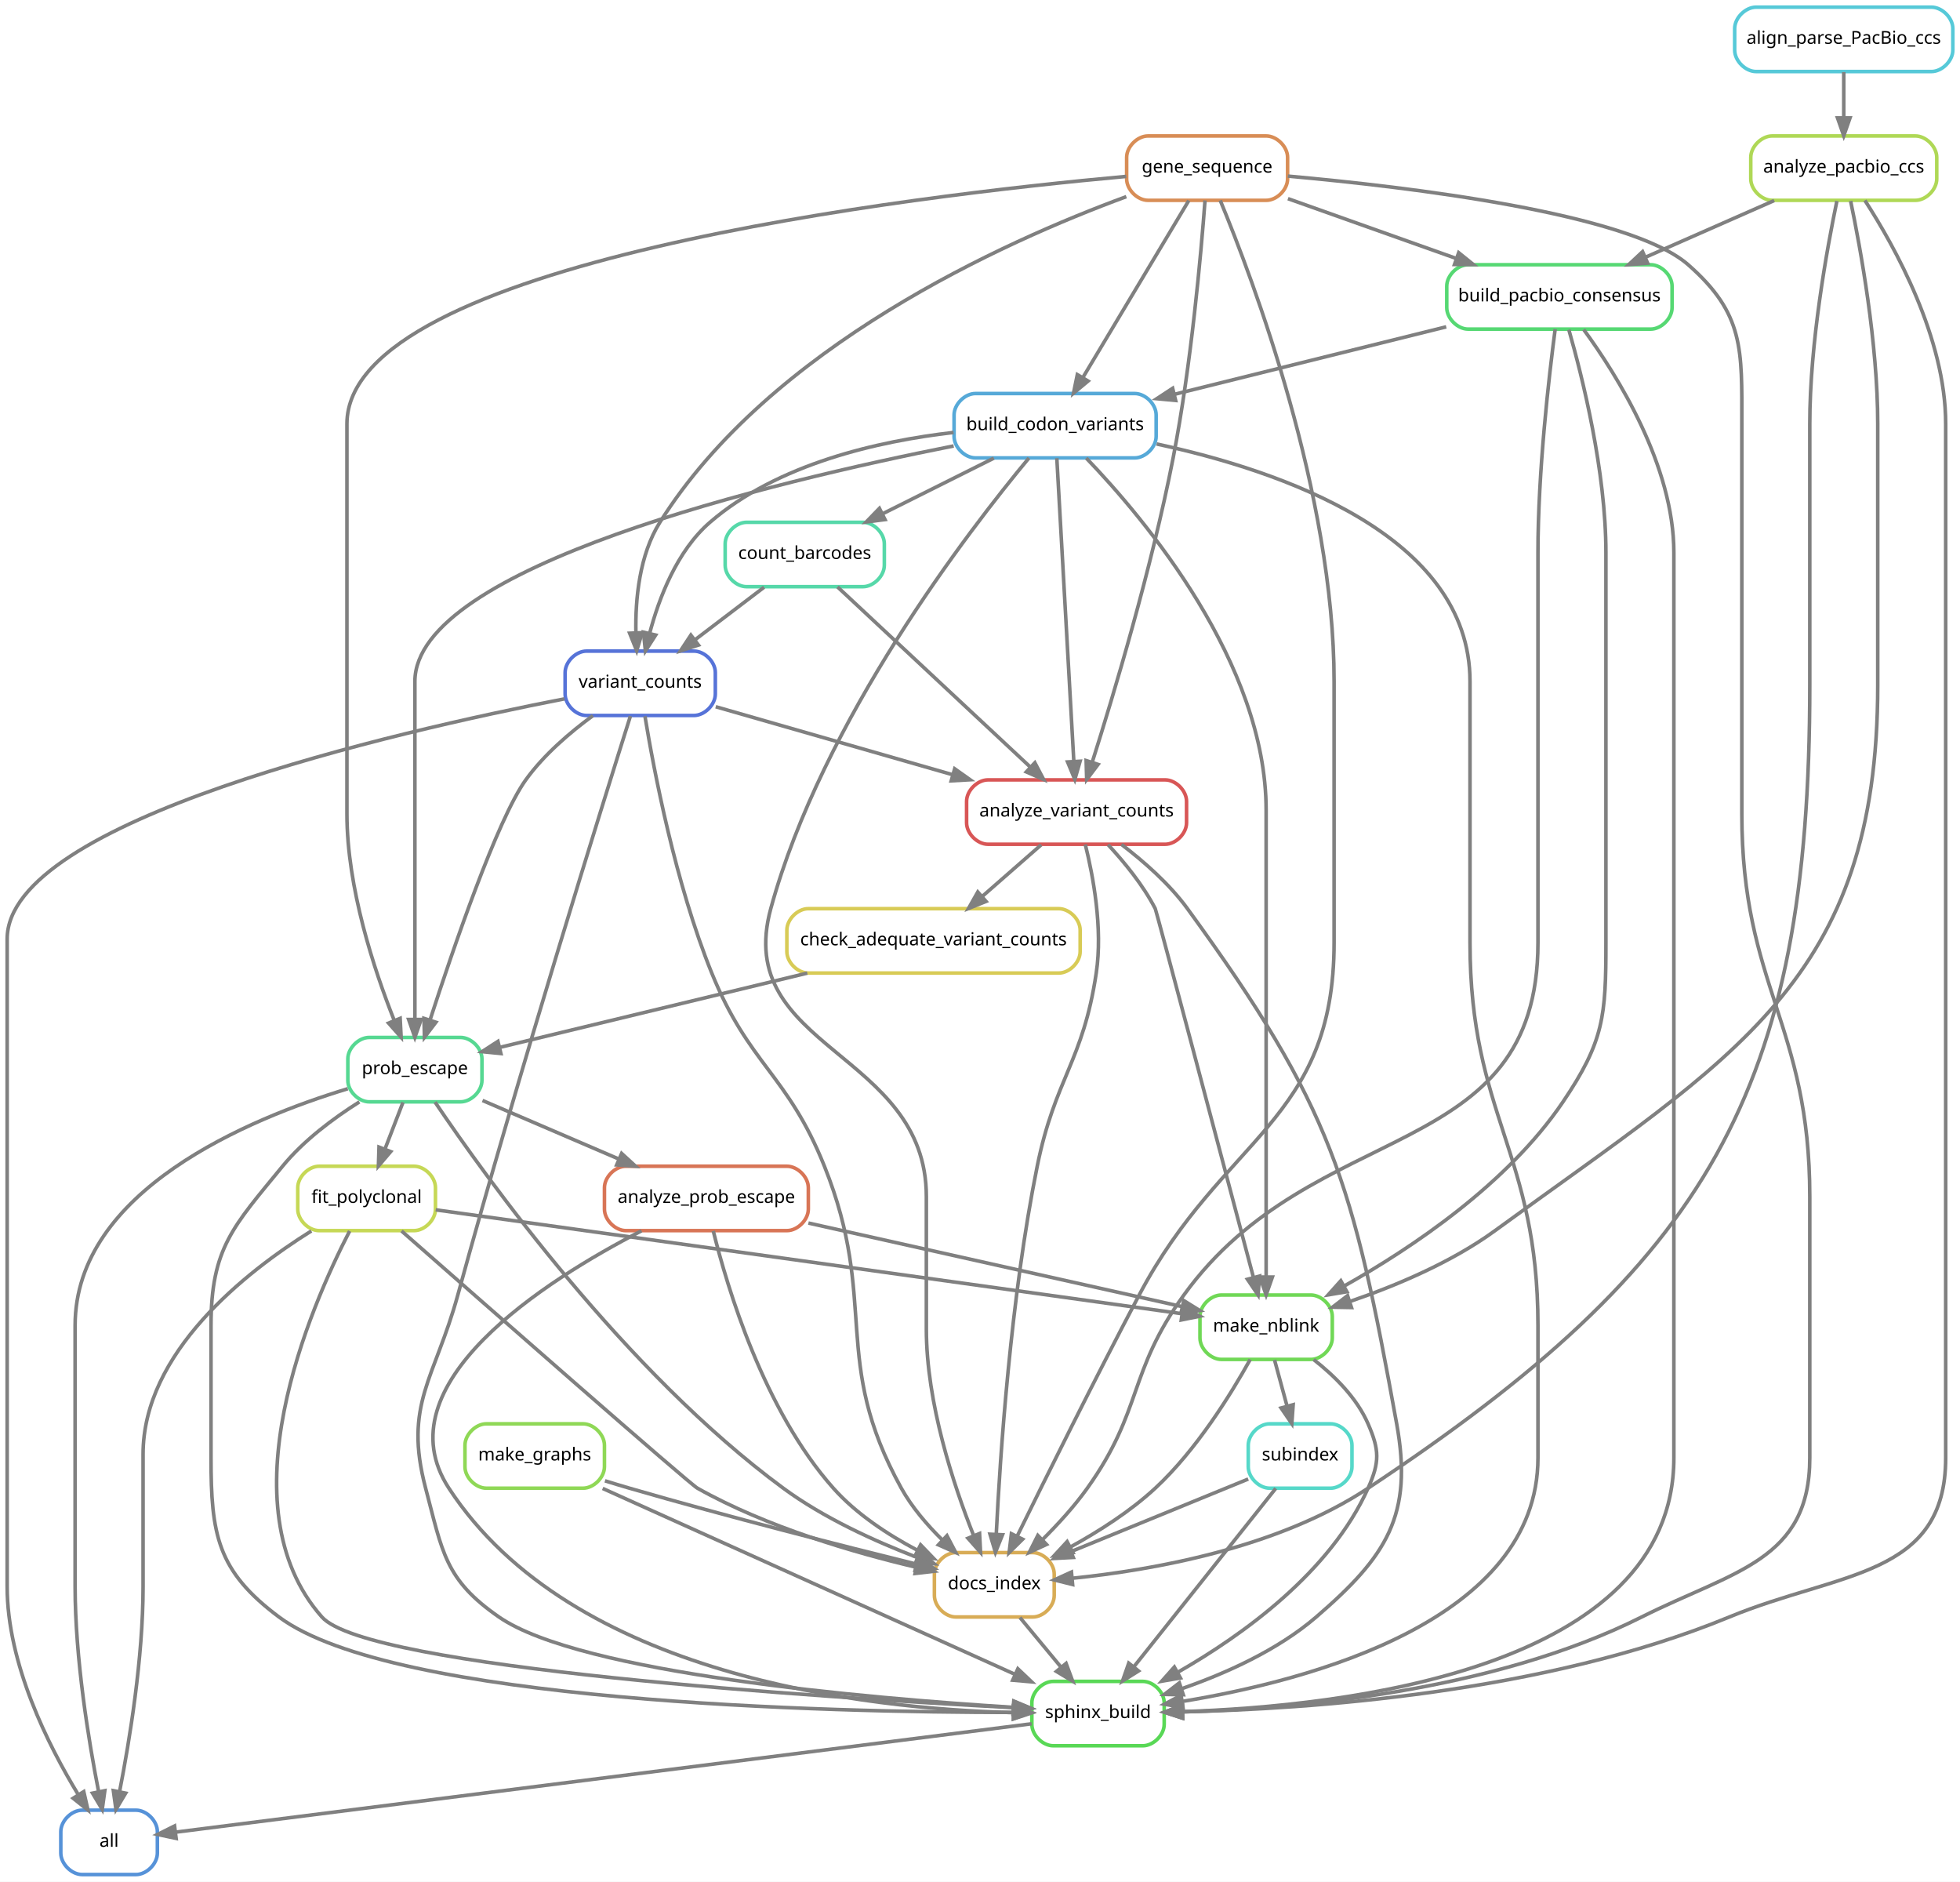
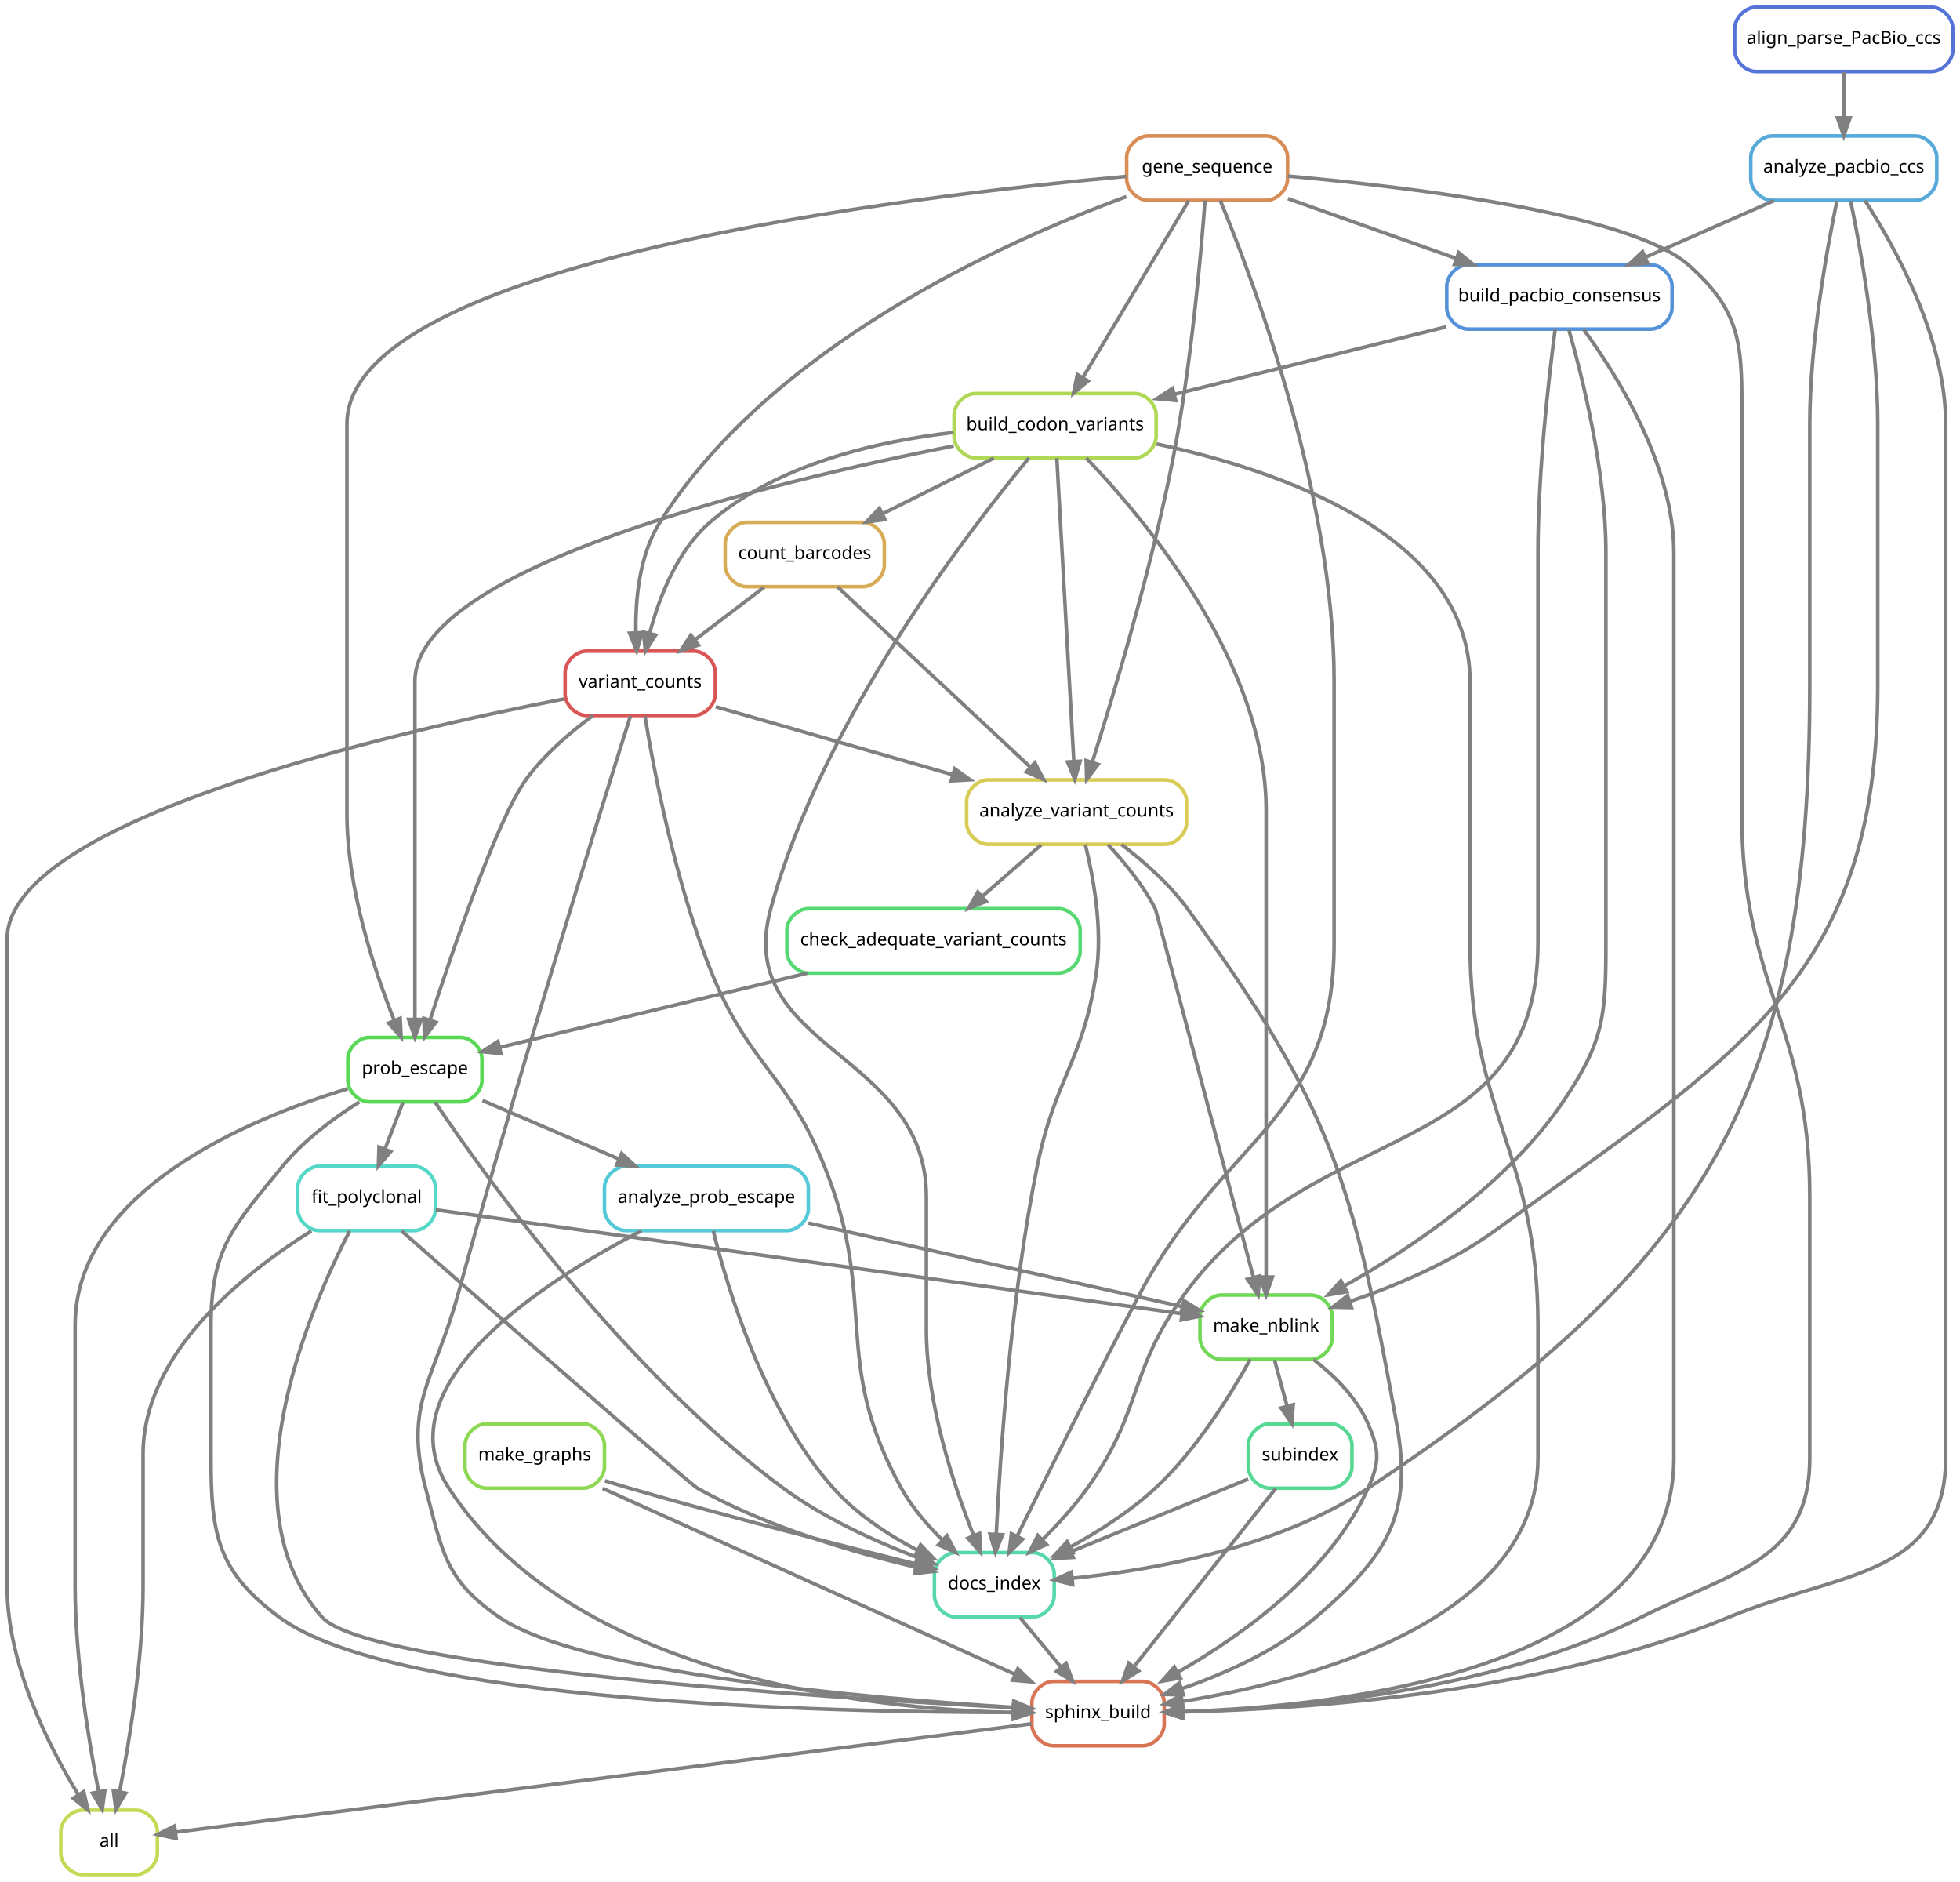
<svg xmlns="http://www.w3.org/2000/svg" width="1096pt" height="1052pt" viewBox="0.00 0.00 1096.00 1052.00">
  <g id="graph0" class="graph" transform="scale(1 1) rotate(0) translate(4 1048)">
    <polygon fill="white" stroke="transparent" points="-4,4 -4,-1048 1092,-1048 1092,4 -4,4" />
    <g id="node1" class="node">
-       <path fill="none" stroke="#5692d8" stroke-width="2" d="M72,-36C72,-36 42,-36 42,-36 36,-36 30,-30 30,-24 30,-24 30,-12 30,-12 30,-6 36,0 42,0 42,0 72,0 72,0 78,0 84,-6 84,-12 84,-12 84,-24 84,-24 84,-30 78,-36 72,-36" />
+       <path fill="none" stroke="#c6d856" stroke-width="2" d="M72,-36C72,-36 42,-36 42,-36 36,-36 30,-30 30,-24 30,-24 30,-12 30,-12 30,-6 36,0 42,0 42,0 72,0 72,0 78,0 84,-6 84,-12 84,-12 84,-24 84,-24 84,-30 78,-36 72,-36" />
      <text text-anchor="middle" x="57" y="-15.5" font-family="sans" font-size="10.00">all</text>
    </g>
    <g id="node2" class="node">
-       <path fill="none" stroke="#5673d8" stroke-width="2" d="M384,-684C384,-684 324,-684 324,-684 318,-684 312,-678 312,-672 312,-672 312,-660 312,-660 312,-654 318,-648 324,-648 324,-648 384,-648 384,-648 390,-648 396,-654 396,-660 396,-660 396,-672 396,-672 396,-678 390,-684 384,-684" />
+       <path fill="none" stroke="#d85656" stroke-width="2" d="M384,-684C384,-684 324,-684 324,-684 318,-684 312,-678 312,-672 312,-672 312,-660 312,-660 312,-654 318,-648 324,-648 324,-648 384,-648 384,-648 390,-648 396,-654 396,-660 396,-660 396,-672 396,-672 396,-678 390,-684 384,-684" />
      <text text-anchor="middle" x="354" y="-663.5" font-family="sans" font-size="10.00">variant_counts</text>
    </g>
-     <g id="edge3" class="edge">
+     <g id="edge1" class="edge">
      <path fill="none" stroke="grey" stroke-width="2" d="M311.65,-657.3C217.69,-639.01 0,-589.47 0,-523 0,-523 0,-523 0,-161 0,-117.8 23,-72.19 39.78,-44.66" />
      <polygon fill="grey" stroke="grey" stroke-width="2" points="42.83,-46.37 45.19,-36.04 36.91,-42.65 42.83,-46.37" />
    </g>
    <g id="node9" class="node">
-       <path fill="none" stroke="#56d892" stroke-width="2" d="M253.5,-468C253.5,-468 202.5,-468 202.5,-468 196.5,-468 190.5,-462 190.5,-456 190.5,-456 190.5,-444 190.5,-444 190.5,-438 196.5,-432 202.5,-432 202.5,-432 253.5,-432 253.5,-432 259.5,-432 265.5,-438 265.5,-444 265.5,-444 265.5,-456 265.5,-456 265.5,-462 259.5,-468 253.5,-468" />
+       <path fill="none" stroke="#59d856" stroke-width="2" d="M253.5,-468C253.5,-468 202.5,-468 202.5,-468 196.5,-468 190.5,-462 190.5,-456 190.5,-456 190.5,-444 190.5,-444 190.5,-438 196.5,-432 202.5,-432 202.5,-432 253.5,-432 253.5,-432 259.5,-432 265.5,-438 265.5,-444 265.5,-444 265.5,-456 265.5,-456 265.5,-462 259.5,-468 253.5,-468" />
      <text text-anchor="middle" x="228" y="-447.5" font-family="sans" font-size="10.00">prob_escape</text>
    </g>
-     <g id="edge16" class="edge">
+     <g id="edge14" class="edge">
      <path fill="none" stroke="grey" stroke-width="2" d="M327.56,-647.92C314.8,-638.58 300.11,-626.06 290,-612 274.04,-589.8 249.3,-517.35 236.43,-477.64" />
      <polygon fill="grey" stroke="grey" stroke-width="2" points="239.75,-476.51 233.35,-468.07 233.08,-478.66 239.75,-476.51" />
    </g>
    <g id="node11" class="node">
-       <path fill="none" stroke="#d85656" stroke-width="2" d="M647.5,-612C647.5,-612 548.5,-612 548.5,-612 542.5,-612 536.5,-606 536.5,-600 536.5,-600 536.5,-588 536.5,-588 536.5,-582 542.5,-576 548.5,-576 548.5,-576 647.5,-576 647.5,-576 653.5,-576 659.5,-582 659.5,-588 659.5,-588 659.5,-600 659.5,-600 659.5,-606 653.5,-612 647.5,-612" />
+       <path fill="none" stroke="#d8cb56" stroke-width="2" d="M647.5,-612C647.5,-612 548.5,-612 548.5,-612 542.5,-612 536.5,-606 536.5,-600 536.5,-600 536.5,-588 536.5,-588 536.5,-582 542.5,-576 548.5,-576 548.5,-576 647.5,-576 647.5,-576 653.5,-576 659.5,-582 659.5,-588 659.5,-588 659.5,-600 659.5,-600 659.5,-606 653.5,-612 647.5,-612" />
      <text text-anchor="middle" x="598" y="-591.5" font-family="sans" font-size="10.00">analyze_variant_counts</text>
    </g>
-     <g id="edge21" class="edge">
+     <g id="edge19" class="edge">
      <path fill="none" stroke="grey" stroke-width="2" d="M396.22,-652.89C432.67,-642.43 486.02,-627.12 528.72,-614.88" />
      <polygon fill="grey" stroke="grey" stroke-width="2" points="529.84,-618.2 538.49,-612.07 527.91,-611.47 529.84,-618.2" />
    </g>
    <g id="node13" class="node">
-       <path fill="none" stroke="#59d856" stroke-width="2" d="M635,-108C635,-108 585,-108 585,-108 579,-108 573,-102 573,-96 573,-96 573,-84 573,-84 573,-78 579,-72 585,-72 585,-72 635,-72 635,-72 641,-72 647,-78 647,-84 647,-84 647,-96 647,-96 647,-102 641,-108 635,-108" />
+       <path fill="none" stroke="#d87556" stroke-width="2" d="M635,-108C635,-108 585,-108 585,-108 579,-108 573,-102 573,-96 573,-96 573,-84 573,-84 573,-78 579,-72 585,-72 585,-72 635,-72 635,-72 641,-72 647,-78 647,-84 647,-84 647,-96 647,-96 647,-102 641,-108 635,-108" />
      <text text-anchor="middle" x="610" y="-87.5" font-family="sans" font-size="10.00">sphinx_build</text>
    </g>
-     <g id="edge36" class="edge">
+     <g id="edge24" class="edge">
      <path fill="none" stroke="grey" stroke-width="2" d="M348.52,-647.69C332.76,-597.72 286.26,-448.84 252,-324 239.12,-277.07 221.55,-263.04 234,-216 243.43,-180.4 244.71,-164.95 275,-144 320.71,-112.39 481.17,-98.58 562.29,-93.51" />
      <polygon fill="grey" stroke="grey" stroke-width="2" points="562.94,-96.97 572.71,-92.87 562.52,-89.98 562.94,-96.97" />
    </g>
    <g id="node18" class="node">
-       <path fill="none" stroke="#d8ac56" stroke-width="2" d="M573.5,-180C573.5,-180 530.5,-180 530.5,-180 524.5,-180 518.5,-174 518.5,-168 518.5,-168 518.5,-156 518.5,-156 518.5,-150 524.5,-144 530.5,-144 530.5,-144 573.5,-144 573.5,-144 579.5,-144 585.5,-150 585.5,-156 585.5,-156 585.5,-168 585.5,-168 585.5,-174 579.5,-180 573.5,-180" />
+       <path fill="none" stroke="#56d8a9" stroke-width="2" d="M573.5,-180C573.5,-180 530.5,-180 530.5,-180 524.5,-180 518.5,-174 518.5,-168 518.5,-168 518.5,-156 518.5,-156 518.5,-150 524.5,-144 530.5,-144 530.5,-144 573.5,-144 573.5,-144 579.5,-144 585.5,-150 585.5,-156 585.5,-156 585.5,-168 585.5,-168 585.5,-174 579.5,-180 573.5,-180" />
      <text text-anchor="middle" x="552" y="-159.5" font-family="sans" font-size="10.00">docs_index</text>
    </g>
-     <g id="edge56" class="edge">
+     <g id="edge45" class="edge">
      <path fill="none" stroke="grey" stroke-width="2" d="M356.65,-647.57C361.6,-617.48 373.63,-554.17 394,-504 414.91,-452.51 436.32,-447.58 457,-396 487.61,-319.66 460.19,-287.98 500,-216 505.89,-205.36 514.5,-195.36 523.03,-186.98" />
      <polygon fill="grey" stroke="grey" stroke-width="2" points="525.52,-189.44 530.43,-180.05 520.74,-184.33 525.52,-189.44" />
    </g>
    <g id="node3" class="node">
-       <path fill="none" stroke="#56d8a9" stroke-width="2" d="M478.5,-756C478.5,-756 413.5,-756 413.5,-756 407.5,-756 401.5,-750 401.5,-744 401.5,-744 401.5,-732 401.5,-732 401.5,-726 407.5,-720 413.5,-720 413.5,-720 478.5,-720 478.5,-720 484.5,-720 490.5,-726 490.5,-732 490.5,-732 490.5,-744 490.5,-744 490.5,-750 484.5,-756 478.5,-756" />
+       <path fill="none" stroke="#d8ac56" stroke-width="2" d="M478.5,-756C478.5,-756 413.5,-756 413.5,-756 407.5,-756 401.5,-750 401.5,-744 401.5,-744 401.5,-732 401.5,-732 401.5,-726 407.5,-720 413.5,-720 413.5,-720 478.5,-720 478.5,-720 484.5,-720 490.5,-726 490.5,-732 490.5,-732 490.5,-744 490.5,-744 490.5,-750 484.5,-756 478.5,-756" />
      <text text-anchor="middle" x="446" y="-735.5" font-family="sans" font-size="10.00">count_barcodes</text>
    </g>
-     <g id="edge5" class="edge">
+     <g id="edge6" class="edge">
      <path fill="none" stroke="grey" stroke-width="2" d="M423.26,-719.7C411.56,-710.8 397.14,-699.82 384.49,-690.2" />
      <polygon fill="grey" stroke="grey" stroke-width="2" points="386.56,-687.37 376.48,-684.1 382.32,-692.94 386.56,-687.37" />
    </g>
-     <g id="edge19" class="edge">
+     <g id="edge21" class="edge">
      <path fill="none" stroke="grey" stroke-width="2" d="M464.33,-719.87C491.27,-694.71 541.64,-647.65 572.27,-619.04" />
      <polygon fill="grey" stroke="grey" stroke-width="2" points="574.68,-621.57 579.6,-612.19 569.9,-616.46 574.68,-621.57" />
    </g>
    <g id="node4" class="node">
-       <path fill="none" stroke="#56a9d8" stroke-width="2" d="M630.5,-828C630.5,-828 541.5,-828 541.5,-828 535.5,-828 529.5,-822 529.5,-816 529.5,-816 529.5,-804 529.5,-804 529.5,-798 535.5,-792 541.5,-792 541.5,-792 630.5,-792 630.5,-792 636.5,-792 642.5,-798 642.5,-804 642.5,-804 642.5,-816 642.5,-816 642.5,-822 636.5,-828 630.5,-828" />
+       <path fill="none" stroke="#afd856" stroke-width="2" d="M630.5,-828C630.5,-828 541.5,-828 541.5,-828 535.5,-828 529.5,-822 529.5,-816 529.5,-816 529.5,-804 529.5,-804 529.5,-798 535.5,-792 541.5,-792 541.5,-792 630.5,-792 630.5,-792 636.5,-792 642.5,-798 642.5,-804 642.5,-804 642.5,-816 642.5,-816 642.5,-822 636.5,-828 630.5,-828" />
      <text text-anchor="middle" x="586" y="-807.5" font-family="sans" font-size="10.00">build_codon_variants</text>
    </g>
    <g id="edge7" class="edge">
      <path fill="none" stroke="grey" stroke-width="2" d="M529.23,-806.23C487.19,-801.4 430.85,-788.73 393,-756 374.53,-740.03 364.47,-713.66 359.23,-693.76" />
      <polygon fill="grey" stroke="grey" stroke-width="2" points="362.63,-692.95 356.9,-684.03 355.82,-694.57 362.63,-692.95" />
    </g>
    <g id="edge8" class="edge">
      <path fill="none" stroke="grey" stroke-width="2" d="M551.75,-791.88C532.94,-782.47 509.42,-770.71 489.33,-760.67" />
      <polygon fill="grey" stroke="grey" stroke-width="2" points="490.89,-757.53 480.38,-756.19 487.76,-763.79 490.89,-757.53" />
    </g>
-     <g id="edge17" class="edge">
+     <g id="edge16" class="edge">
      <path fill="none" stroke="grey" stroke-width="2" d="M529.27,-798.69C428.33,-778.72 228,-731.02 228,-667 228,-667 228,-667 228,-593 228,-553 228,-506.65 228,-478.08" />
      <polygon fill="grey" stroke="grey" stroke-width="2" points="231.5,-478.05 228,-468.05 224.5,-478.05 231.5,-478.05" />
    </g>
    <g id="edge22" class="edge">
      <path fill="none" stroke="grey" stroke-width="2" d="M586.96,-791.85C589.04,-754.83 593.95,-667.18 596.46,-622.39" />
      <polygon fill="grey" stroke="grey" stroke-width="2" points="599.97,-622.41 597.03,-612.23 592.98,-622.02 599.97,-622.41" />
    </g>
-     <g id="edge35" class="edge">
+     <g id="edge28" class="edge">
      <path fill="none" stroke="grey" stroke-width="2" d="M642.75,-799.79C711.44,-785.03 818,-748.93 818,-667 818,-667 818,-667 818,-521 818,-424.4 856,-403.6 856,-307 856,-307 856,-307 856,-233 856,-142.17 728.65,-108.53 657.21,-96.81" />
      <polygon fill="grey" stroke="grey" stroke-width="2" points="657.51,-93.32 647.1,-95.24 656.44,-100.23 657.51,-93.32" />
    </g>
    <g id="node16" class="node">
      <path fill="none" stroke="#70d856" stroke-width="2" d="M729,-324C729,-324 679,-324 679,-324 673,-324 667,-318 667,-312 667,-312 667,-300 667,-300 667,-294 673,-288 679,-288 679,-288 729,-288 729,-288 735,-288 741,-294 741,-300 741,-300 741,-312 741,-312 741,-318 735,-324 729,-324" />
      <text text-anchor="middle" x="704" y="-303.5" font-family="sans" font-size="10.00">make_nblink</text>
    </g>
-     <g id="edge44" class="edge">
+     <g id="edge40" class="edge">
      <path fill="none" stroke="grey" stroke-width="2" d="M603.41,-791.91C636.23,-757.76 704,-677.31 704,-595 704,-595 704,-595 704,-449 704,-409 704,-362.65 704,-334.08" />
      <polygon fill="grey" stroke="grey" stroke-width="2" points="707.5,-334.05 704,-324.05 700.5,-334.05 707.5,-334.05" />
    </g>
-     <g id="edge55" class="edge">
+     <g id="edge49" class="edge">
      <path fill="none" stroke="grey" stroke-width="2" d="M571.37,-791.95C537.78,-751.55 455.83,-645.44 427,-540 405.55,-461.55 514,-460.33 514,-379 514,-379 514,-379 514,-305 514,-263.63 529.23,-217.72 540.41,-189.61" />
      <polygon fill="grey" stroke="grey" stroke-width="2" points="543.76,-190.67 544.31,-180.09 537.28,-188.02 543.76,-190.67" />
    </g>
    <g id="node5" class="node">
-       <path fill="none" stroke="#56d873" stroke-width="2" d="M919,-900C919,-900 817,-900 817,-900 811,-900 805,-894 805,-888 805,-888 805,-876 805,-876 805,-870 811,-864 817,-864 817,-864 919,-864 919,-864 925,-864 931,-870 931,-876 931,-876 931,-888 931,-888 931,-894 925,-900 919,-900" />
+       <path fill="none" stroke="#5692d8" stroke-width="2" d="M919,-900C919,-900 817,-900 817,-900 811,-900 805,-894 805,-888 805,-888 805,-876 805,-876 805,-870 811,-864 817,-864 817,-864 919,-864 919,-864 925,-864 931,-870 931,-876 931,-876 931,-888 931,-888 931,-894 925,-900 919,-900" />
      <text text-anchor="middle" x="868" y="-879.5" font-family="sans" font-size="10.00">build_pacbio_consensus</text>
    </g>
-     <g id="edge10" class="edge">
+     <g id="edge9" class="edge">
      <path fill="none" stroke="grey" stroke-width="2" d="M804.71,-865.29C759.48,-854.06 698.72,-838.98 652.73,-827.56" />
      <polygon fill="grey" stroke="grey" stroke-width="2" points="653.4,-824.12 642.85,-825.11 651.72,-830.92 653.4,-824.12" />
    </g>
-     <g id="edge32" class="edge">
+     <g id="edge36" class="edge">
      <path fill="none" stroke="grey" stroke-width="2" d="M881.57,-863.76C900.36,-838.1 932,-787.67 932,-739 932,-739 932,-739 932,-233 932,-114.43 746.96,-94.03 657.42,-91.09" />
      <polygon fill="grey" stroke="grey" stroke-width="2" points="657.34,-87.59 647.25,-90.82 657.16,-94.59 657.34,-87.59" />
    </g>
-     <g id="edge43" class="edge">
+     <g id="edge44" class="edge">
      <path fill="none" stroke="grey" stroke-width="2" d="M873.26,-863.7C880.86,-837.14 894,-784.61 894,-739 894,-739 894,-739 894,-521 894,-480.03 892.94,-465.94 870,-432 838.95,-386.07 785.36,-350.24 747.48,-328.93" />
      <polygon fill="grey" stroke="grey" stroke-width="2" points="749.14,-325.85 738.69,-324.09 745.76,-331.98 749.14,-325.85" />
    </g>
-     <g id="edge52" class="edge">
+     <g id="edge56" class="edge">
      <path fill="none" stroke="grey" stroke-width="2" d="M865.63,-863.99C862.13,-837.38 856,-784.28 856,-739 856,-739 856,-739 856,-521 856,-396.86 730.71,-424.61 658,-324 626.57,-280.5 635.17,-259.68 604,-216 596.76,-205.86 587.57,-195.81 578.94,-187.24" />
      <polygon fill="grey" stroke="grey" stroke-width="2" points="581.19,-184.55 571.56,-180.13 576.33,-189.59 581.19,-184.55" />
    </g>
    <g id="node6" class="node">
-       <path fill="none" stroke="#afd856" stroke-width="2" d="M1067,-972C1067,-972 987,-972 987,-972 981,-972 975,-966 975,-960 975,-960 975,-948 975,-948 975,-942 981,-936 987,-936 987,-936 1067,-936 1067,-936 1073,-936 1079,-942 1079,-948 1079,-948 1079,-960 1079,-960 1079,-966 1073,-972 1067,-972" />
+       <path fill="none" stroke="#56a9d8" stroke-width="2" d="M1067,-972C1067,-972 987,-972 987,-972 981,-972 975,-966 975,-960 975,-960 975,-948 975,-948 975,-942 981,-936 987,-936 987,-936 1067,-936 1067,-936 1073,-936 1079,-942 1079,-948 1079,-948 1079,-960 1079,-960 1079,-966 1073,-972 1067,-972" />
      <text text-anchor="middle" x="1027" y="-951.5" font-family="sans" font-size="10.00">analyze_pacbio_ccs</text>
    </g>
    <g id="edge12" class="edge">
      <path fill="none" stroke="grey" stroke-width="2" d="M988.1,-935.88C966.37,-926.31 939.1,-914.3 916.04,-904.15" />
      <polygon fill="grey" stroke="grey" stroke-width="2" points="917.33,-900.89 906.77,-900.07 914.51,-907.3 917.33,-900.89" />
    </g>
-     <g id="edge29" class="edge">
+     <g id="edge35" class="edge">
      <path fill="none" stroke="grey" stroke-width="2" d="M1038.81,-935.96C1055.51,-910.16 1084,-859.08 1084,-811 1084,-811 1084,-811 1084,-233 1084,-166.24 1024.7,-169.48 963,-144 859.75,-101.37 726.9,-92.49 657.31,-90.98" />
      <polygon fill="grey" stroke="grey" stroke-width="2" points="657.17,-87.47 647.11,-90.8 657.05,-94.47 657.17,-87.47" />
    </g>
-     <g id="edge42" class="edge">
+     <g id="edge43" class="edge">
      <path fill="none" stroke="grey" stroke-width="2" d="M1030.84,-935.61C1036.4,-908.94 1046,-856.27 1046,-811 1046,-811 1046,-811 1046,-665 1046,-499.41 965.78,-457.59 832,-360 807.64,-342.23 776.45,-329.16 750.95,-320.44" />
      <polygon fill="grey" stroke="grey" stroke-width="2" points="751.72,-317.01 741.13,-317.2 749.53,-323.65 751.72,-317.01" />
    </g>
-     <g id="edge49" class="edge">
+     <g id="edge55" class="edge">
      <path fill="none" stroke="grey" stroke-width="2" d="M1023.16,-935.61C1017.6,-908.94 1008,-856.27 1008,-811 1008,-811 1008,-811 1008,-665 1008,-437.24 950.81,-341.88 761,-216 710.5,-182.51 640.29,-170.18 595.49,-165.64" />
      <polygon fill="grey" stroke="grey" stroke-width="2" points="595.79,-162.15 585.51,-164.72 595.14,-169.12 595.79,-162.15" />
    </g>
    <g id="node7" class="node">
-       <path fill="none" stroke="#56c9d8" stroke-width="2" d="M1076,-1044C1076,-1044 978,-1044 978,-1044 972,-1044 966,-1038 966,-1032 966,-1032 966,-1020 966,-1020 966,-1014 972,-1008 978,-1008 978,-1008 1076,-1008 1076,-1008 1082,-1008 1088,-1014 1088,-1020 1088,-1020 1088,-1032 1088,-1032 1088,-1038 1082,-1044 1076,-1044" />
+       <path fill="none" stroke="#5673d8" stroke-width="2" d="M1076,-1044C1076,-1044 978,-1044 978,-1044 972,-1044 966,-1038 966,-1032 966,-1032 966,-1020 966,-1020 966,-1014 972,-1008 978,-1008 978,-1008 1076,-1008 1076,-1008 1082,-1008 1088,-1014 1088,-1020 1088,-1020 1088,-1032 1088,-1032 1088,-1038 1082,-1044 1076,-1044" />
      <text text-anchor="middle" x="1027" y="-1023.5" font-family="sans" font-size="10.00">align_parse_PacBio_ccs</text>
    </g>
    <g id="edge13" class="edge">
      <path fill="none" stroke="grey" stroke-width="2" d="M1027,-1007.7C1027,-999.98 1027,-990.71 1027,-982.11" />
      <polygon fill="grey" stroke="grey" stroke-width="2" points="1030.5,-982.1 1027,-972.1 1023.5,-982.1 1030.5,-982.1" />
    </g>
    <g id="node8" class="node">
      <path fill="none" stroke="#d88d56" stroke-width="2" d="M704,-972C704,-972 638,-972 638,-972 632,-972 626,-966 626,-960 626,-960 626,-948 626,-948 626,-942 632,-936 638,-936 638,-936 704,-936 704,-936 710,-936 716,-942 716,-948 716,-948 716,-960 716,-960 716,-966 710,-972 704,-972" />
      <text text-anchor="middle" x="671" y="-951.5" font-family="sans" font-size="10.00">gene_sequence</text>
    </g>
-     <g id="edge6" class="edge">
+     <g id="edge5" class="edge">
      <path fill="none" stroke="grey" stroke-width="2" d="M625.83,-938.07C556.8,-912.67 426.59,-854.04 365,-756 353.51,-737.71 351.24,-713.09 351.58,-694.39" />
      <polygon fill="grey" stroke="grey" stroke-width="2" points="355.08,-694.29 352.03,-684.15 348.09,-693.99 355.08,-694.29" />
    </g>
-     <g id="edge9" class="edge">
+     <g id="edge10" class="edge">
      <path fill="none" stroke="grey" stroke-width="2" d="M660.75,-935.87C646.01,-911.24 618.71,-865.64 601.49,-836.88" />
      <polygon fill="grey" stroke="grey" stroke-width="2" points="604.43,-834.97 596.29,-828.19 598.42,-838.57 604.43,-834.97" />
    </g>
    <g id="edge11" class="edge">
      <path fill="none" stroke="grey" stroke-width="2" d="M716.2,-936.94C744.18,-927 780.38,-914.14 810.4,-903.47" />
      <polygon fill="grey" stroke="grey" stroke-width="2" points="811.67,-906.73 819.92,-900.08 809.32,-900.13 811.67,-906.73" />
    </g>
-     <g id="edge14" class="edge">
+     <g id="edge17" class="edge">
      <path fill="none" stroke="grey" stroke-width="2" d="M625.75,-949.37C506.01,-938.52 190,-901.34 190,-811 190,-811 190,-811 190,-593 190,-551.63 205.23,-505.72 216.41,-477.61" />
      <polygon fill="grey" stroke="grey" stroke-width="2" points="219.76,-478.67 220.31,-468.09 213.28,-476.02 219.76,-478.67" />
    </g>
    <g id="edge20" class="edge">
      <path fill="none" stroke="grey" stroke-width="2" d="M669.83,-935.95C667.62,-906.42 662.12,-843.94 652,-792 639.97,-730.28 618.7,-659.54 606.76,-621.89" />
      <polygon fill="grey" stroke="grey" stroke-width="2" points="610.03,-620.64 603.65,-612.19 603.36,-622.78 610.03,-620.64" />
    </g>
-     <g id="edge26" class="edge">
+     <g id="edge25" class="edge">
      <path fill="none" stroke="grey" stroke-width="2" d="M716.16,-949.54C783.87,-943.46 907.26,-928.72 940,-900 971.38,-872.47 970,-852.74 970,-811 970,-811 970,-811 970,-593 970,-496.4 1008,-475.6 1008,-379 1008,-379 1008,-379 1008,-233 1008,-175.47 965.42,-169.82 914,-144 830.5,-102.07 719.67,-92.67 657.51,-90.94" />
      <polygon fill="grey" stroke="grey" stroke-width="2" points="657.3,-87.44 647.22,-90.71 657.14,-94.44 657.3,-87.44" />
    </g>
-     <g id="edge47" class="edge">
+     <g id="edge46" class="edge">
      <path fill="none" stroke="grey" stroke-width="2" d="M678.33,-935.96C696.47,-892.18 742,-771.88 742,-667 742,-667 742,-667 742,-521 742,-420.94 679.72,-412.49 633,-324 608.11,-276.86 580.47,-221.15 564.77,-189.16" />
      <polygon fill="grey" stroke="grey" stroke-width="2" points="567.84,-187.47 560.3,-180.03 561.55,-190.55 567.84,-187.47" />
    </g>
-     <g id="edge4" class="edge">
+     <g id="edge2" class="edge">
      <path fill="none" stroke="grey" stroke-width="2" d="M190.46,-439.33C135.09,-422.54 38,-382.36 38,-307 38,-307 38,-307 38,-161 38,-120.86 45.55,-74.9 51.13,-46.4" />
      <polygon fill="grey" stroke="grey" stroke-width="2" points="54.61,-46.88 53.16,-36.39 47.74,-45.5 54.61,-46.88" />
    </g>
    <g id="node12" class="node">
-       <path fill="none" stroke="#c6d856" stroke-width="2" d="M227.5,-396C227.5,-396 174.5,-396 174.5,-396 168.5,-396 162.5,-390 162.5,-384 162.5,-384 162.5,-372 162.5,-372 162.5,-366 168.5,-360 174.5,-360 174.5,-360 227.5,-360 227.5,-360 233.5,-360 239.5,-366 239.5,-372 239.5,-372 239.5,-384 239.5,-384 239.5,-390 233.5,-396 227.5,-396" />
+       <path fill="none" stroke="#56d8c9" stroke-width="2" d="M227.5,-396C227.5,-396 174.5,-396 174.5,-396 168.5,-396 162.5,-390 162.5,-384 162.5,-384 162.5,-372 162.5,-372 162.5,-366 168.5,-360 174.5,-360 174.5,-360 227.5,-360 227.5,-360 233.5,-360 239.5,-366 239.5,-372 239.5,-372 239.5,-384 239.5,-384 239.5,-390 233.5,-396 227.5,-396" />
      <text text-anchor="middle" x="201" y="-375.5" font-family="sans" font-size="10.00">fit_polyclonal</text>
    </g>
    <g id="edge23" class="edge">
      <path fill="none" stroke="grey" stroke-width="2" d="M221.33,-431.7C218.29,-423.81 214.62,-414.3 211.24,-405.55" />
      <polygon fill="grey" stroke="grey" stroke-width="2" points="214.46,-404.17 207.6,-396.1 207.93,-406.69 214.46,-404.17" />
    </g>
-     <g id="edge33" class="edge">
+     <g id="edge30" class="edge">
      <path fill="none" stroke="grey" stroke-width="2" d="M196.97,-431.98C182.45,-422.82 165.81,-410.43 154,-396 126.54,-362.44 114,-350.37 114,-307 114,-307 114,-307 114,-233 114,-189.99 117.53,-169.73 152,-144 216.03,-96.2 458.74,-90.72 562.49,-90.63" />
      <polygon fill="grey" stroke="grey" stroke-width="2" points="562.68,-94.13 572.68,-90.63 562.68,-87.13 562.68,-94.13" />
    </g>
    <g id="node14" class="node">
-       <path fill="none" stroke="#d87556" stroke-width="2" d="M436,-396C436,-396 346,-396 346,-396 340,-396 334,-390 334,-384 334,-384 334,-372 334,-372 334,-366 340,-360 346,-360 346,-360 436,-360 436,-360 442,-360 448,-366 448,-372 448,-372 448,-384 448,-384 448,-390 442,-396 436,-396" />
+       <path fill="none" stroke="#56c9d8" stroke-width="2" d="M436,-396C436,-396 346,-396 346,-396 340,-396 334,-390 334,-384 334,-384 334,-372 334,-372 334,-366 340,-360 346,-360 346,-360 436,-360 436,-360 442,-360 448,-366 448,-372 448,-372 448,-384 448,-384 448,-390 442,-396 436,-396" />
      <text text-anchor="middle" x="391" y="-375.5" font-family="sans" font-size="10.00">analyze_prob_escape</text>
    </g>
    <g id="edge37" class="edge">
      <path fill="none" stroke="grey" stroke-width="2" d="M265.81,-432.76C288.47,-423.03 317.54,-410.55 341.96,-400.06" />
      <polygon fill="grey" stroke="grey" stroke-width="2" points="343.6,-403.16 351.41,-396 340.84,-396.73 343.6,-403.16" />
    </g>
-     <g id="edge53" class="edge">
+     <g id="edge51" class="edge">
      <path fill="none" stroke="grey" stroke-width="2" d="M239.27,-431.84C267.53,-389.95 345.51,-281.13 434,-216 456.63,-199.34 485.33,-186.31 508.76,-177.33" />
      <polygon fill="grey" stroke="grey" stroke-width="2" points="510.29,-180.5 518.44,-173.74 507.85,-173.94 510.29,-180.5" />
    </g>
    <g id="node10" class="node">
-       <path fill="none" stroke="#d8cb56" stroke-width="2" d="M588,-540C588,-540 448,-540 448,-540 442,-540 436,-534 436,-528 436,-528 436,-516 436,-516 436,-510 442,-504 448,-504 448,-504 588,-504 588,-504 594,-504 600,-510 600,-516 600,-516 600,-528 600,-528 600,-534 594,-540 588,-540" />
+       <path fill="none" stroke="#56d873" stroke-width="2" d="M588,-540C588,-540 448,-540 448,-540 442,-540 436,-534 436,-528 436,-528 436,-516 436,-516 436,-510 442,-504 448,-504 448,-504 588,-504 588,-504 594,-504 600,-510 600,-516 600,-516 600,-528 600,-528 600,-534 594,-540 588,-540" />
      <text text-anchor="middle" x="518" y="-519.5" font-family="sans" font-size="10.00">check_adequate_variant_counts</text>
    </g>
    <g id="edge15" class="edge">
      <path fill="none" stroke="grey" stroke-width="2" d="M447.43,-503.97C394.01,-491.07 322.1,-473.71 275.4,-462.44" />
      <polygon fill="grey" stroke="grey" stroke-width="2" points="276.09,-459.01 265.54,-460.06 274.44,-465.81 276.09,-459.01" />
    </g>
    <g id="edge18" class="edge">
      <path fill="none" stroke="grey" stroke-width="2" d="M578.22,-575.7C568.25,-566.97 555.99,-556.24 545.14,-546.75" />
      <polygon fill="grey" stroke="grey" stroke-width="2" points="547.38,-544.06 537.55,-540.1 542.77,-549.32 547.38,-544.06" />
    </g>
-     <g id="edge24" class="edge">
+     <g id="edge27" class="edge">
      <path fill="none" stroke="grey" stroke-width="2" d="M623.13,-575.89C635.51,-566.45 649.92,-553.85 660,-540 741.3,-428.29 752.35,-387.94 777,-252 786.28,-200.83 771.4,-177.94 732,-144 710.39,-125.39 681.24,-112.4 656.86,-103.94" />
      <polygon fill="grey" stroke="grey" stroke-width="2" points="657.67,-100.53 647.08,-100.7 655.47,-107.17 657.67,-100.53" />
    </g>
    <g id="edge39" class="edge">
      <path fill="none" stroke="grey" stroke-width="2" d="M615.61,-575.77C624.66,-566.02 635.2,-553.18 642,-540 642.61,-538.83 680.79,-394.69 696.93,-333.73" />
      <polygon fill="grey" stroke="grey" stroke-width="2" points="700.32,-334.59 699.49,-324.03 693.55,-332.8 700.32,-334.59" />
    </g>
-     <g id="edge45" class="edge">
+     <g id="edge48" class="edge">
      <path fill="none" stroke="grey" stroke-width="2" d="M602.87,-575.9C607.33,-557.96 612.73,-528.94 609,-504 601.59,-454.36 585.95,-445.19 576,-396 561.13,-322.51 555.23,-234.02 553.09,-190.25" />
      <polygon fill="grey" stroke="grey" stroke-width="2" points="556.58,-189.96 552.63,-180.13 549.59,-190.28 556.58,-189.96" />
    </g>
-     <g id="edge1" class="edge">
+     <g id="edge4" class="edge">
      <path fill="none" stroke="grey" stroke-width="2" d="M170.1,-359.82C133.09,-336.69 76,-291.82 76,-235 76,-235 76,-235 76,-161 76,-120.86 68.45,-74.9 62.87,-46.4" />
      <polygon fill="grey" stroke="grey" stroke-width="2" points="66.26,-45.5 60.84,-36.39 59.39,-46.88 66.26,-45.5" />
    </g>
-     <g id="edge28" class="edge">
+     <g id="edge33" class="edge">
      <path fill="none" stroke="grey" stroke-width="2" d="M191.51,-359.76C169.53,-317.2 120.99,-206.14 176,-144 201.32,-115.4 455.16,-99.01 562.49,-93.31" />
      <polygon fill="grey" stroke="grey" stroke-width="2" points="562.9,-96.79 572.71,-92.77 562.54,-89.8 562.9,-96.79" />
    </g>
    <g id="edge41" class="edge">
      <path fill="none" stroke="grey" stroke-width="2" d="M239.63,-371.62C330.62,-358.96 558.13,-327.3 656.95,-313.55" />
      <polygon fill="grey" stroke="grey" stroke-width="2" points="657.52,-317 666.95,-312.16 656.56,-310.07 657.52,-317" />
    </g>
-     <g id="edge48" class="edge">
+     <g id="edge53" class="edge">
      <path fill="none" stroke="grey" stroke-width="2" d="M220.55,-359.8C267.16,-318.83 381.28,-218.66 386,-216 424.75,-194.19 473.73,-179.95 508.42,-171.78" />
      <polygon fill="grey" stroke="grey" stroke-width="2" points="509.28,-175.18 518.25,-169.54 507.72,-168.35 509.28,-175.18" />
    </g>
-     <g id="edge2" class="edge">
+     <g id="edge3" class="edge">
      <path fill="none" stroke="grey" stroke-width="2" d="M572.86,-84.3C472.17,-71.55 194.82,-36.45 94.14,-23.7" />
      <polygon fill="grey" stroke="grey" stroke-width="2" points="94.49,-20.22 84.13,-22.43 93.61,-27.16 94.49,-20.22" />
    </g>
-     <g id="edge25" class="edge">
+     <g id="edge34" class="edge">
      <path fill="none" stroke="grey" stroke-width="2" d="M354.72,-359.89C300.66,-331.98 209.17,-273.93 247,-216 315.8,-110.65 480.52,-92.7 562.28,-90.54" />
      <polygon fill="grey" stroke="grey" stroke-width="2" points="562.85,-94.03 572.78,-90.34 562.71,-87.03 562.85,-94.03" />
    </g>
-     <g id="edge40" class="edge">
+     <g id="edge42" class="edge">
      <path fill="none" stroke="grey" stroke-width="2" d="M448.05,-364.24C507.97,-350.84 601.11,-330.01 656.97,-317.52" />
      <polygon fill="grey" stroke="grey" stroke-width="2" points="657.96,-320.88 666.95,-315.29 656.43,-314.05 657.96,-320.88" />
    </g>
-     <g id="edge46" class="edge">
+     <g id="edge54" class="edge">
      <path fill="none" stroke="grey" stroke-width="2" d="M394.85,-359.81C402.68,-328.12 423.12,-259.71 462,-216 474.79,-201.62 492.45,-190.05 508.75,-181.43" />
      <polygon fill="grey" stroke="grey" stroke-width="2" points="510.78,-184.33 518.13,-176.7 507.63,-178.08 510.78,-184.33" />
    </g>
    <g id="node15" class="node">
-       <path fill="none" stroke="#56d8c9" stroke-width="2" d="M740,-252C740,-252 706,-252 706,-252 700,-252 694,-246 694,-240 694,-240 694,-228 694,-228 694,-222 700,-216 706,-216 706,-216 740,-216 740,-216 746,-216 752,-222 752,-228 752,-228 752,-240 752,-240 752,-246 746,-252 740,-252" />
+       <path fill="none" stroke="#56d892" stroke-width="2" d="M740,-252C740,-252 706,-252 706,-252 700,-252 694,-246 694,-240 694,-240 694,-228 694,-228 694,-222 700,-216 706,-216 706,-216 740,-216 740,-216 746,-216 752,-222 752,-228 752,-228 752,-240 752,-240 752,-246 746,-252 740,-252" />
      <text text-anchor="middle" x="723" y="-231.5" font-family="sans" font-size="10.00">subindex</text>
    </g>
-     <g id="edge34" class="edge">
+     <g id="edge31" class="edge">
      <path fill="none" stroke="grey" stroke-width="2" d="M709.37,-215.87C689.6,-191.03 652.85,-144.85 630.01,-116.14" />
      <polygon fill="grey" stroke="grey" stroke-width="2" points="632.64,-113.83 623.68,-108.19 627.17,-118.19 632.64,-113.83" />
    </g>
-     <g id="edge54" class="edge">
+     <g id="edge52" class="edge">
      <path fill="none" stroke="grey" stroke-width="2" d="M693.99,-221.13C666.79,-209.99 625.78,-193.2 594.82,-180.53" />
      <polygon fill="grey" stroke="grey" stroke-width="2" points="596.14,-177.29 585.56,-176.74 593.48,-183.76 596.14,-177.29" />
    </g>
-     <g id="edge30" class="edge">
+     <g id="edge29" class="edge">
      <path fill="none" stroke="grey" stroke-width="2" d="M730.58,-287.91C742.24,-278.81 754.69,-266.49 761,-252 767.39,-237.33 767.55,-230.6 761,-216 739.92,-169.06 691.07,-133.97 654.61,-113.1" />
      <polygon fill="grey" stroke="grey" stroke-width="2" points="656.07,-109.91 645.63,-108.1 652.67,-116.02 656.07,-109.91" />
    </g>
    <g id="edge38" class="edge">
      <path fill="none" stroke="grey" stroke-width="2" d="M708.7,-287.7C710.81,-279.9 713.36,-270.51 715.72,-261.83" />
      <polygon fill="grey" stroke="grey" stroke-width="2" points="719.12,-262.67 718.36,-252.1 712.36,-260.84 719.12,-262.67" />
    </g>
    <g id="edge50" class="edge">
      <path fill="none" stroke="grey" stroke-width="2" d="M695.09,-287.96C684.42,-268.74 665.07,-237.37 642,-216 628.1,-203.12 610.55,-191.93 594.65,-183.19" />
      <polygon fill="grey" stroke="grey" stroke-width="2" points="595.99,-179.94 585.52,-178.33 592.71,-186.12 595.99,-179.94" />
    </g>
    <g id="node17" class="node">
      <path fill="none" stroke="#8fd856" stroke-width="2" d="M322,-252C322,-252 268,-252 268,-252 262,-252 256,-246 256,-240 256,-240 256,-228 256,-228 256,-222 262,-216 268,-216 268,-216 322,-216 322,-216 328,-216 334,-222 334,-228 334,-228 334,-240 334,-240 334,-246 328,-252 322,-252" />
      <text text-anchor="middle" x="295" y="-231.5" font-family="sans" font-size="10.00">make_graphs</text>
    </g>
-     <g id="edge31" class="edge">
+     <g id="edge26" class="edge">
      <path fill="none" stroke="grey" stroke-width="2" d="M333,-215.87C390.9,-189.77 501.07,-140.11 563.61,-111.91" />
      <polygon fill="grey" stroke="grey" stroke-width="2" points="565.17,-115.05 572.85,-107.75 562.29,-108.67 565.17,-115.05" />
    </g>
-     <g id="edge51" class="edge">
+     <g id="edge47" class="edge">
      <path fill="none" stroke="grey" stroke-width="2" d="M334.29,-220.13C338.9,-218.7 343.55,-217.29 348,-216 403.03,-200.04 467.07,-183.77 508.5,-173.55" />
      <polygon fill="grey" stroke="grey" stroke-width="2" points="509.4,-176.93 518.27,-171.15 507.72,-170.14 509.4,-176.93" />
    </g>
-     <g id="edge27" class="edge">
+     <g id="edge32" class="edge">
      <path fill="none" stroke="grey" stroke-width="2" d="M566.34,-143.7C573.29,-135.3 581.77,-125.07 589.4,-115.86" />
      <polygon fill="grey" stroke="grey" stroke-width="2" points="592.14,-118.04 595.83,-108.1 586.75,-113.57 592.14,-118.04" />
    </g>
  </g>
</svg>
